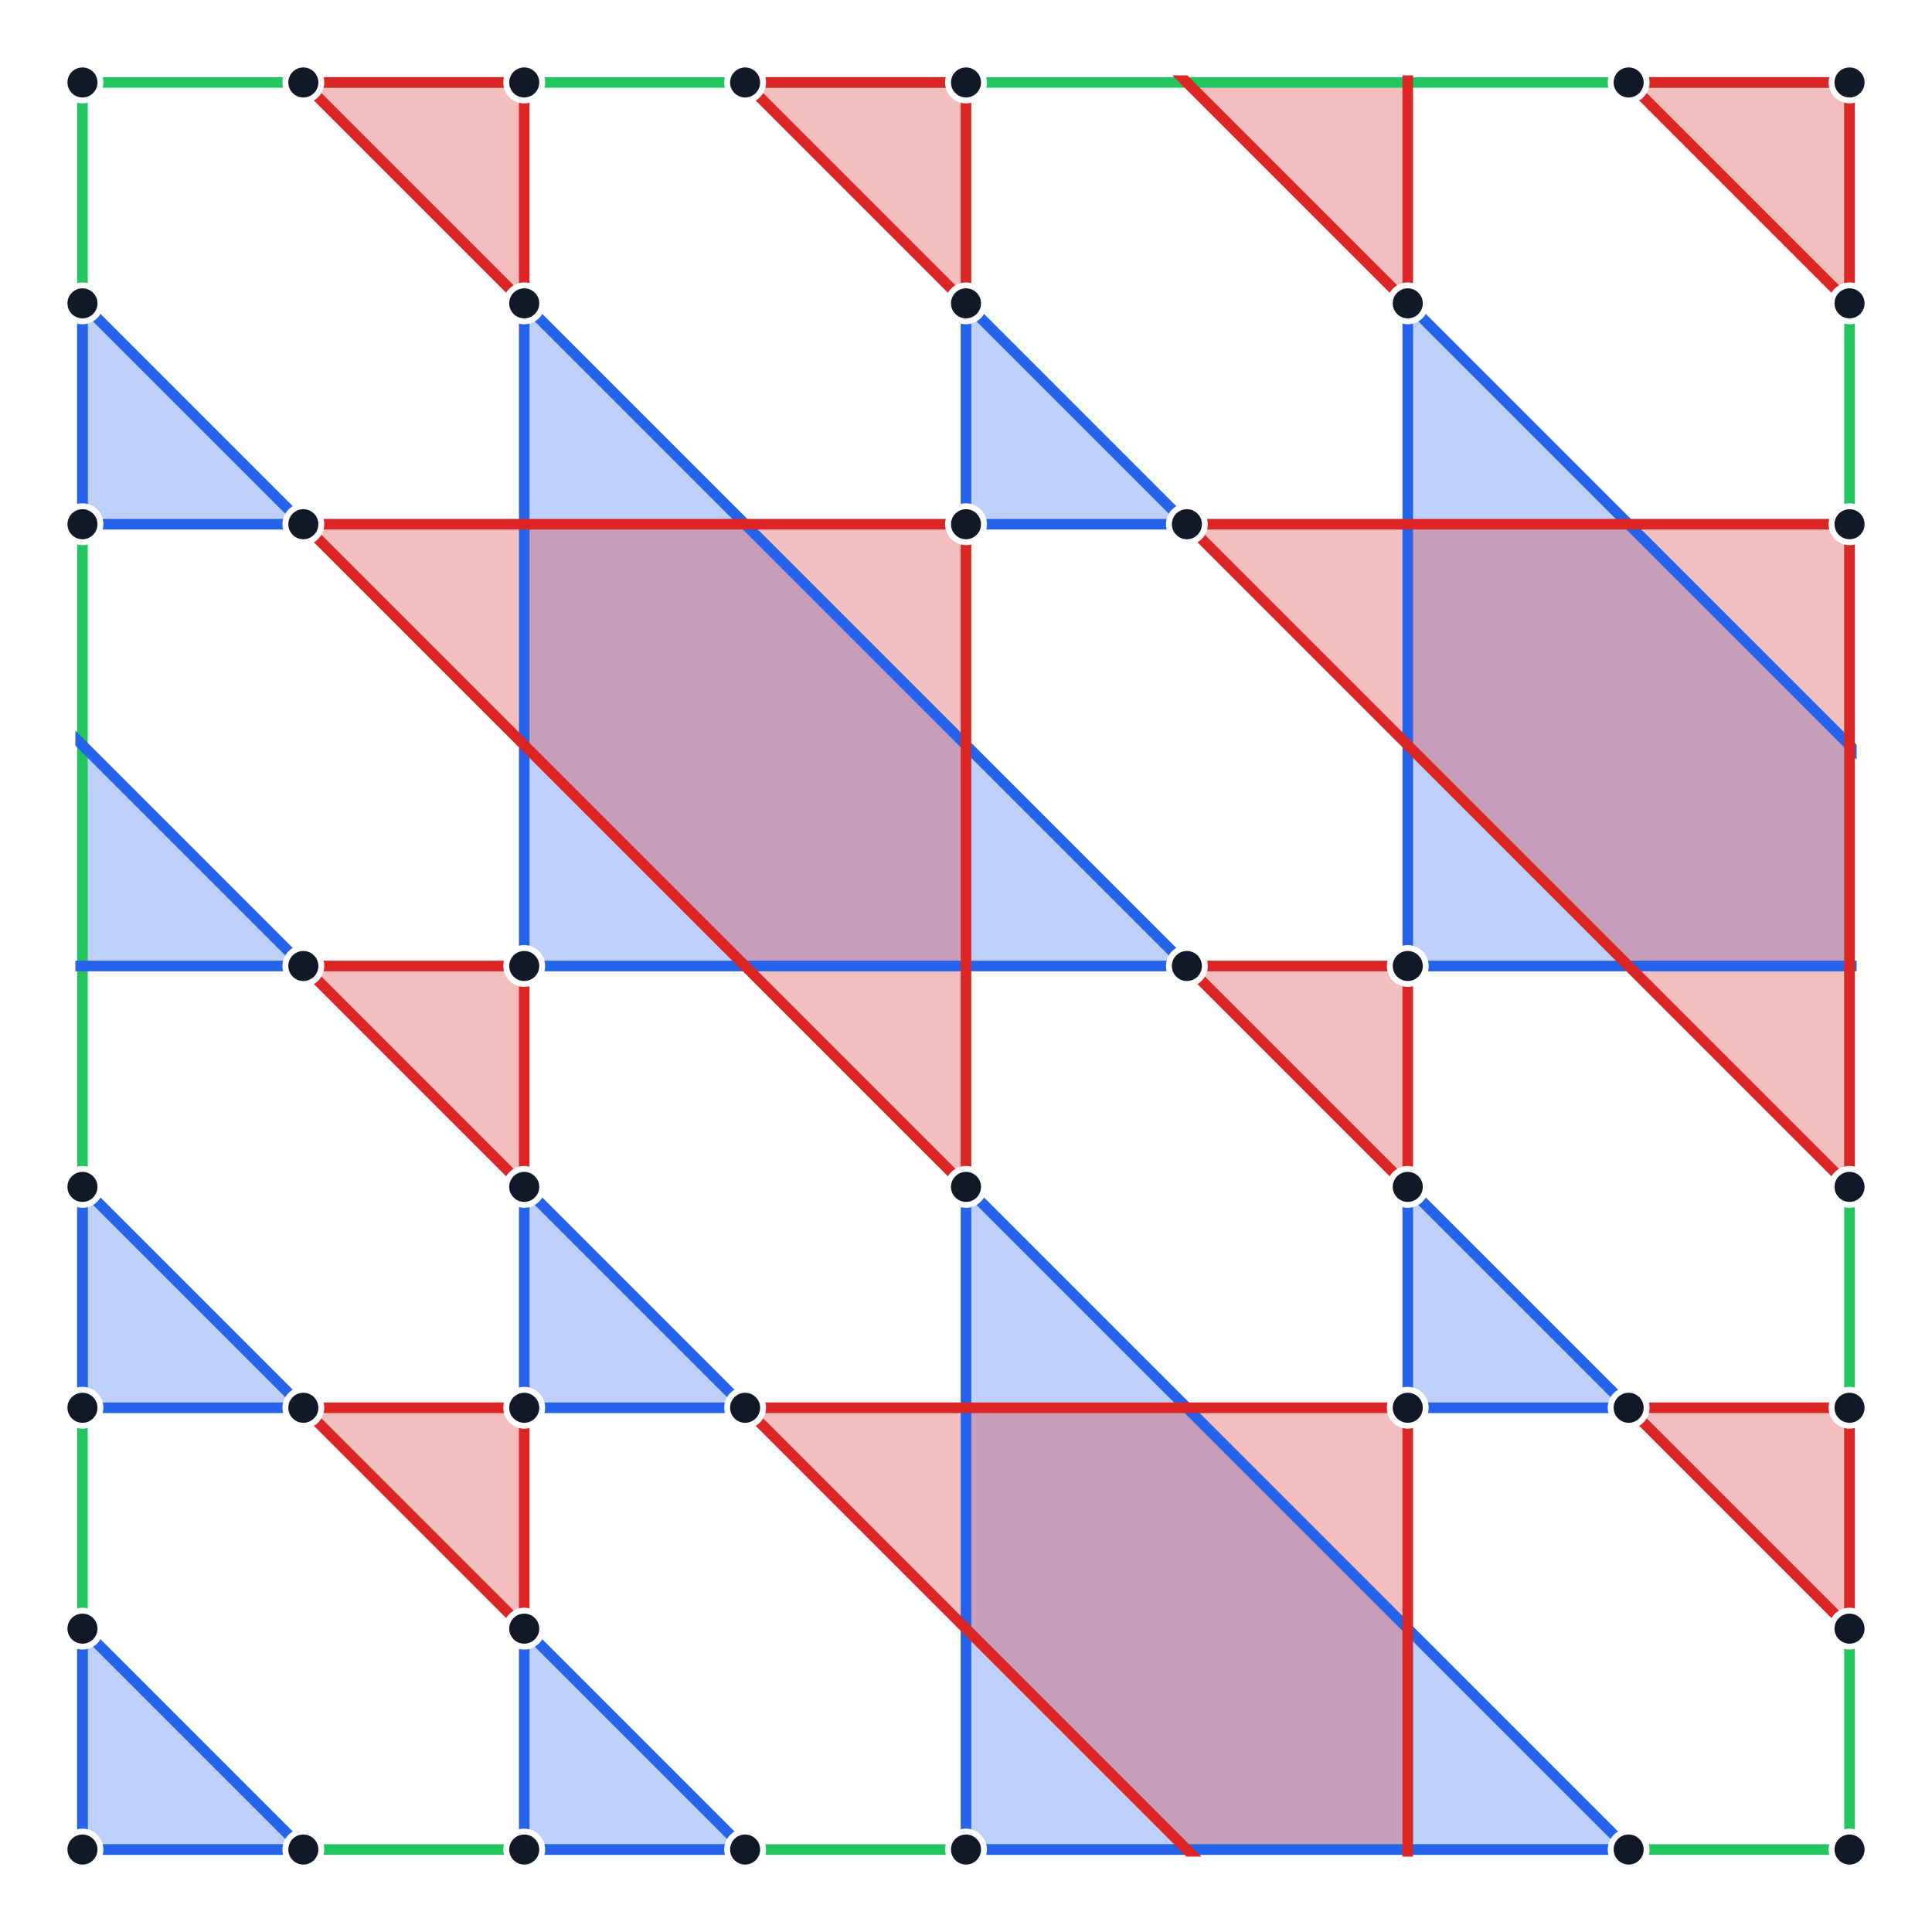
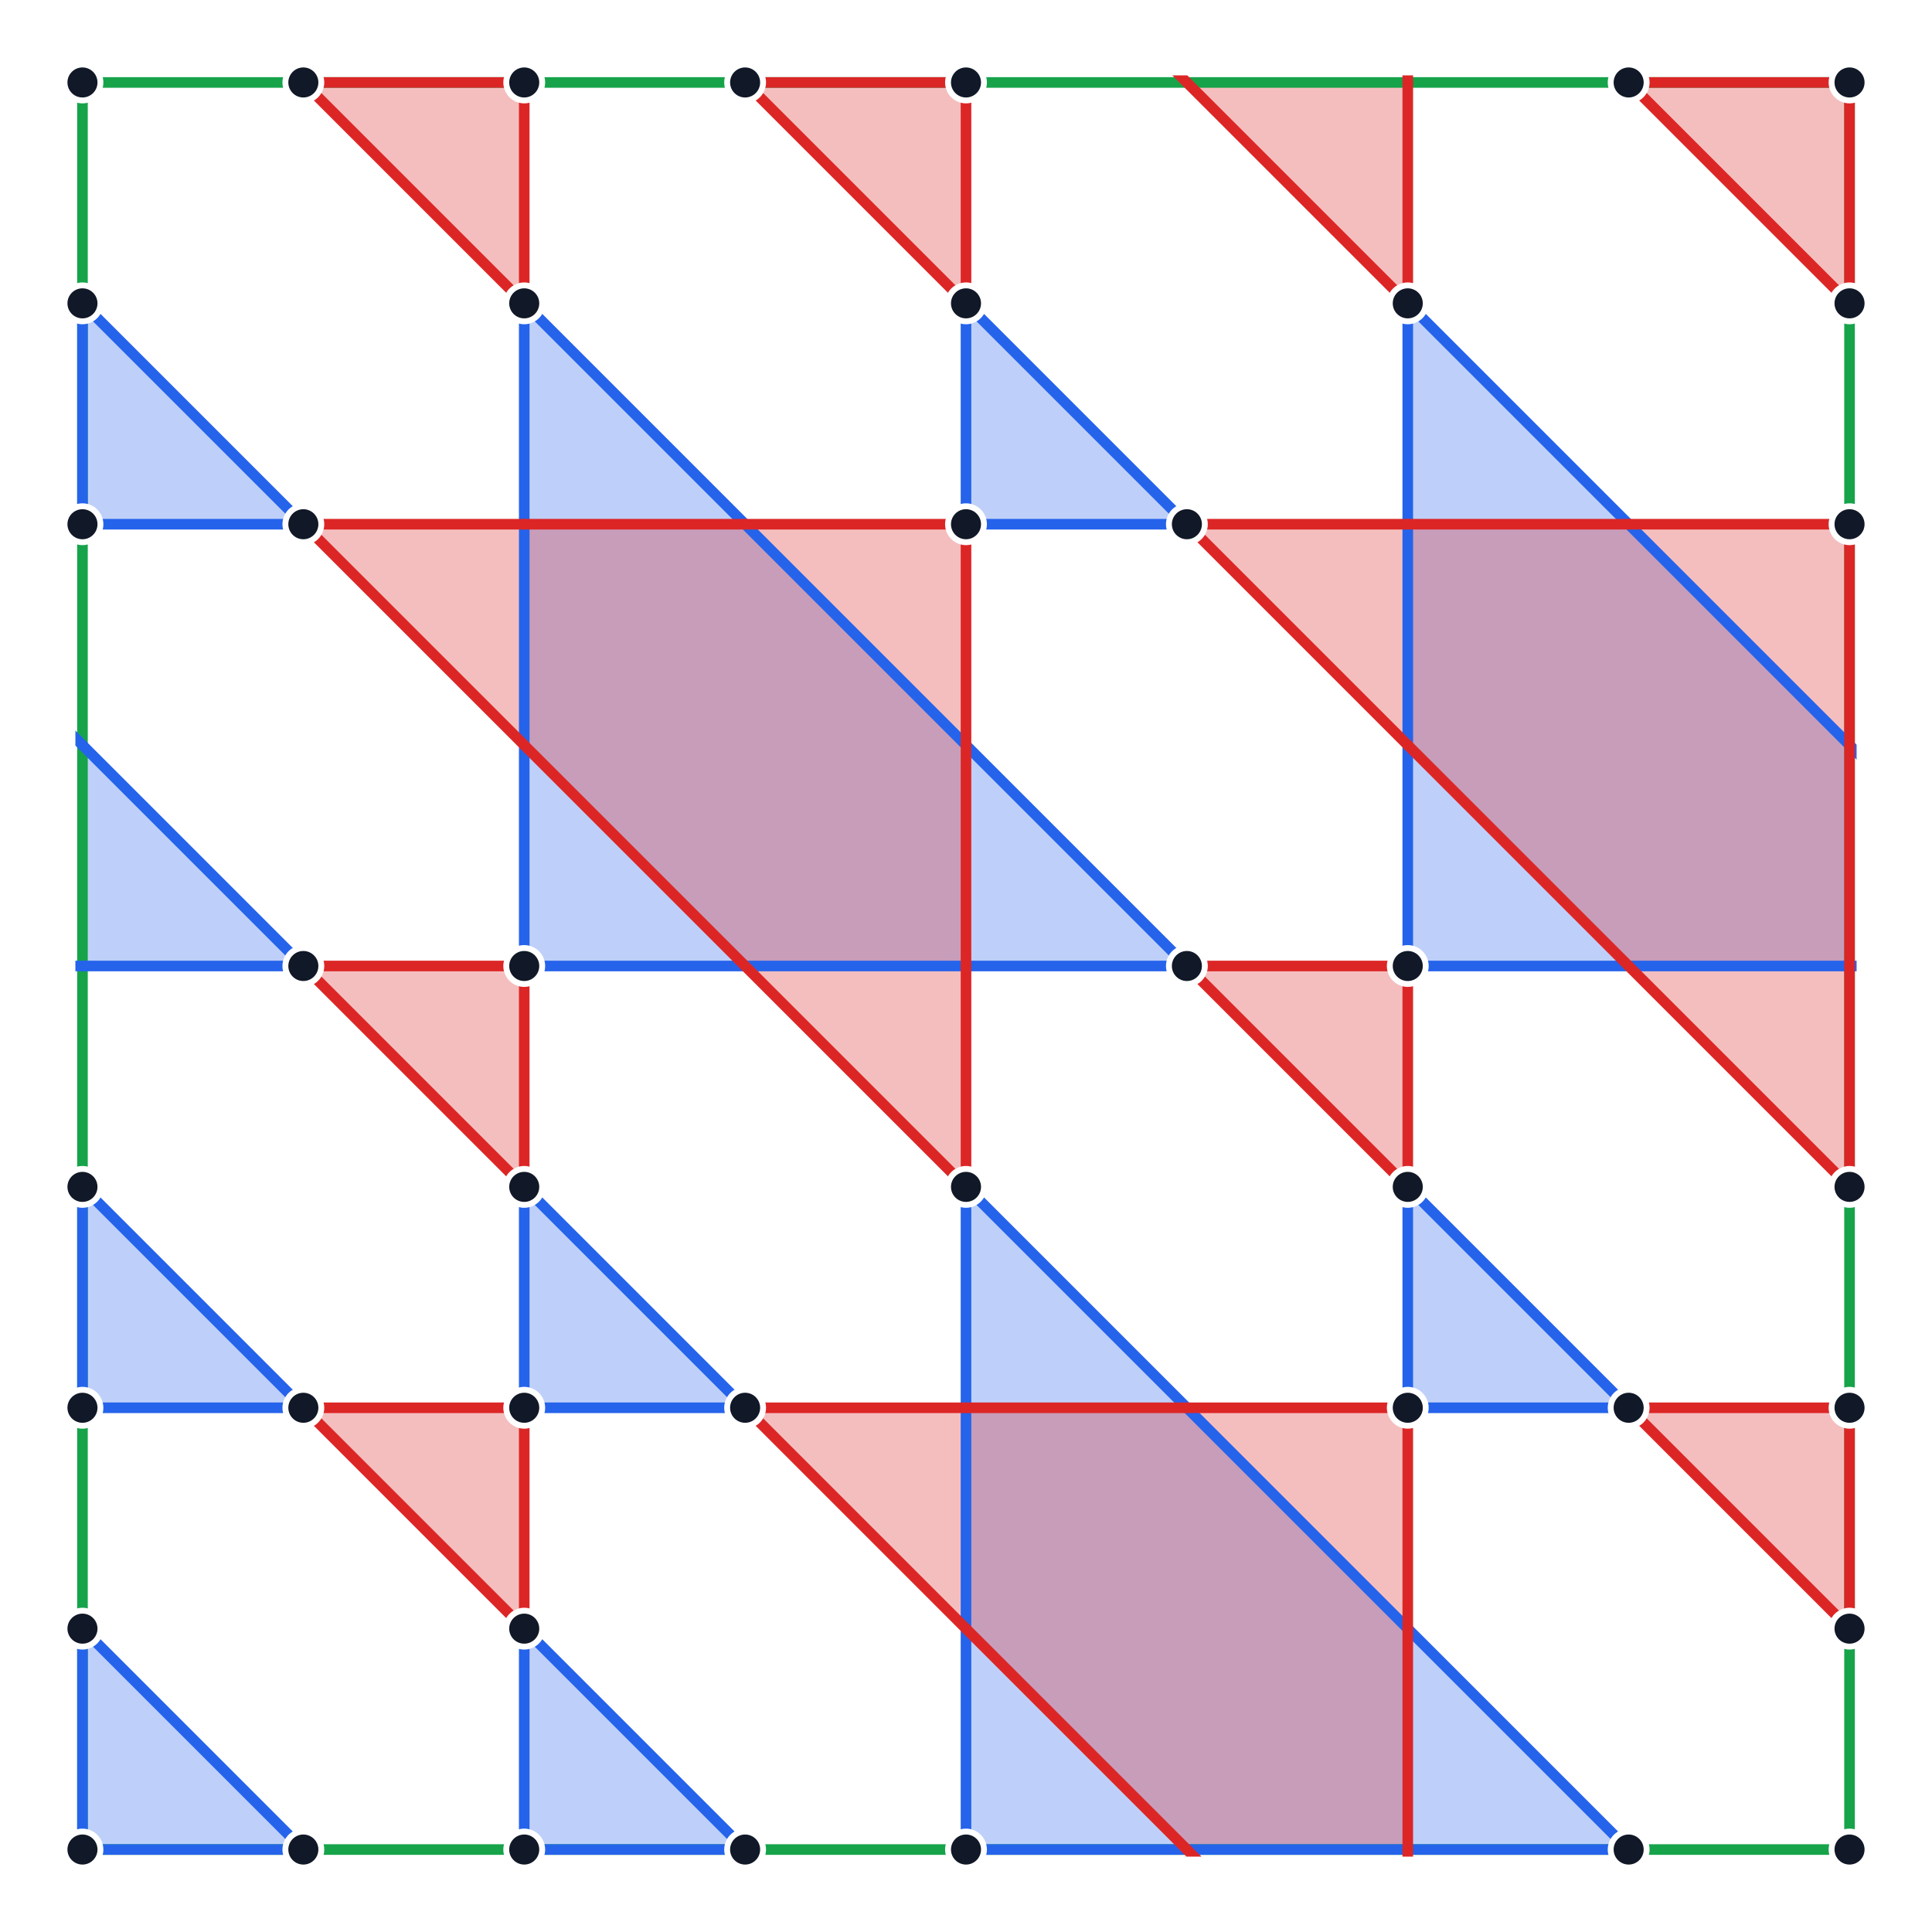
<svg xmlns="http://www.w3.org/2000/svg" width="1600" height="1600" viewBox="0 0 328.0 328.0" role="img" aria-label="D12, all-disk, symmetry orbit 16, 30 switches">
  <style>.o4-diagram-bg{fill:#ffffff;}</style>
  <defs>
    <clipPath id="o4-clip-d12">
      <rect x="14.0" y="14.0" width="300.0" height="300.0" />
    </clipPath>
    <clipPath id="o4-clip-d12-boundary">
      <rect x="12.8" y="12.8" width="302.4" height="302.4" />
    </clipPath>
  </defs>
  <rect class="o4-diagram-bg" x="0" y="0" width="328.0" height="328.0" />
  <g clip-path="url(#o4-clip-d12)">
    <polygon points="51.50,314.00 14.00,276.50 14.00,314.00" style="fill:#2563eb;fill-opacity:.30;stroke:none" />
    <polygon points="51.50,14.00 14.00,-23.50 14.00,14.00" style="fill:#2563eb;fill-opacity:.30;stroke:none" />
    <polygon points="351.50,314.00 314.00,276.50 314.00,314.00" style="fill:#2563eb;fill-opacity:.30;stroke:none" />
    <polygon points="351.50,14.00 314.00,-23.50 314.00,14.00" style="fill:#2563eb;fill-opacity:.30;stroke:none" />
    <polygon points="-23.50,314.00 14.00,351.50 14.00,314.00" style="fill:#dc2626;fill-opacity:.30;stroke:none" />
    <polygon points="-23.50,14.00 14.00,51.50 14.00,14.00" style="fill:#dc2626;fill-opacity:.30;stroke:none" />
    <polygon points="276.50,314.00 314.00,351.50 314.00,314.00" style="fill:#dc2626;fill-opacity:.30;stroke:none" />
    <polygon points="276.50,14.00 314.00,51.50 314.00,14.00" style="fill:#dc2626;fill-opacity:.30;stroke:none" />
    <polygon points="126.50,314.00 89.00,276.50 89.00,314.00" style="fill:#2563eb;fill-opacity:.30;stroke:none" />
    <polygon points="126.50,14.00 89.00,-23.50 89.00,14.00" style="fill:#2563eb;fill-opacity:.30;stroke:none" />
    <polygon points="51.50,314.00 89.00,351.50 89.00,314.00" style="fill:#dc2626;fill-opacity:.30;stroke:none" />
    <polygon points="51.50,14.00 89.00,51.50 89.00,14.00" style="fill:#dc2626;fill-opacity:.30;stroke:none" />
    <polygon points="201.50,314.00 239.00,314.00 276.50,314.00 239.00,276.50 201.50,239.00 164.00,201.50 164.00,239.00 164.00,276.50 164.00,314.00" style="fill:#2563eb;fill-opacity:.30;stroke:none" />
    <polygon points="201.50,14.00 239.00,14.00 276.50,14.00 239.00,-23.50 201.50,-61.00 164.00,-98.50 164.00,-61.00 164.00,-23.50 164.00,14.00" style="fill:#2563eb;fill-opacity:.30;stroke:none" />
    <polygon points="126.50,314.00 164.00,351.50 164.00,314.00" style="fill:#dc2626;fill-opacity:.30;stroke:none" />
    <polygon points="126.50,14.00 164.00,51.50 164.00,14.00" style="fill:#dc2626;fill-opacity:.30;stroke:none" />
    <polygon points="239.00,276.50 239.00,239.00 201.50,239.00 164.00,239.00 126.50,239.00 164.00,276.50 201.50,314.00 239.00,351.50 239.00,314.00" style="fill:#dc2626;fill-opacity:.30;stroke:none" />
    <polygon points="239.00,-23.50 239.00,-61.00 201.50,-61.00 164.00,-61.00 126.50,-61.00 164.00,-23.50 201.50,14.00 239.00,51.50 239.00,14.00" style="fill:#dc2626;fill-opacity:.30;stroke:none" />
    <polygon points="51.50,239.00 14.00,201.50 14.00,239.00" style="fill:#2563eb;fill-opacity:.30;stroke:none" />
    <polygon points="351.50,239.00 314.00,201.50 314.00,239.00" style="fill:#2563eb;fill-opacity:.30;stroke:none" />
    <polygon points="-23.50,239.00 14.00,276.50 14.00,239.00" style="fill:#dc2626;fill-opacity:.30;stroke:none" />
    <polygon points="276.50,239.00 314.00,276.50 314.00,239.00" style="fill:#dc2626;fill-opacity:.30;stroke:none" />
    <polygon points="126.50,239.00 89.00,201.50 89.00,239.00" style="fill:#2563eb;fill-opacity:.30;stroke:none" />
    <polygon points="51.50,239.00 89.00,276.50 89.00,239.00" style="fill:#dc2626;fill-opacity:.30;stroke:none" />
    <polygon points="276.50,239.00 239.00,201.50 239.00,239.00" style="fill:#2563eb;fill-opacity:.30;stroke:none" />
    <polygon points="51.50,164.00 14.00,126.50 -23.50,89.00 -61.00,51.50 -61.00,89.00 -61.00,126.50 -61.00,164.00 -23.50,164.00 14.00,164.00" style="fill:#2563eb;fill-opacity:.30;stroke:none" />
    <polygon points="351.50,164.00 314.00,126.50 276.50,89.00 239.00,51.50 239.00,89.00 239.00,126.50 239.00,164.00 276.50,164.00 314.00,164.00" style="fill:#2563eb;fill-opacity:.30;stroke:none" />
    <polygon points="14.00,126.50 14.00,89.00 -23.50,89.00 -61.00,89.00 -98.50,89.00 -61.00,126.50 -23.50,164.00 14.00,201.50 14.00,164.00" style="fill:#dc2626;fill-opacity:.30;stroke:none" />
    <polygon points="314.00,126.50 314.00,89.00 276.50,89.00 239.00,89.00 201.50,89.00 239.00,126.50 276.50,164.00 314.00,201.50 314.00,164.00" style="fill:#dc2626;fill-opacity:.30;stroke:none" />
    <polygon points="126.50,164.00 164.00,164.00 201.50,164.00 164.00,126.50 126.50,89.00 89.00,51.50 89.00,89.00 89.00,126.50 89.00,164.00" style="fill:#2563eb;fill-opacity:.30;stroke:none" />
    <polygon points="51.50,164.00 89.00,201.50 89.00,164.00" style="fill:#dc2626;fill-opacity:.30;stroke:none" />
    <polygon points="164.00,126.50 164.00,89.00 126.50,89.00 89.00,89.00 51.50,89.00 89.00,126.50 126.50,164.00 164.00,201.50 164.00,164.00" style="fill:#dc2626;fill-opacity:.30;stroke:none" />
    <polygon points="201.50,164.00 239.00,201.50 239.00,164.00" style="fill:#dc2626;fill-opacity:.30;stroke:none" />
    <polygon points="51.50,89.00 14.00,51.50 14.00,89.00" style="fill:#2563eb;fill-opacity:.30;stroke:none" />
    <polygon points="351.50,89.00 314.00,51.50 314.00,89.00" style="fill:#2563eb;fill-opacity:.30;stroke:none" />
    <polygon points="201.50,89.00 164.00,51.50 164.00,89.00" style="fill:#2563eb;fill-opacity:.30;stroke:none" />
  </g>
-   <rect x="14.0" y="14.0" width="300.0" height="300.0" style="fill:none;stroke:#22c55e;stroke-width:1.8" />
+   <rect x="14.0" y="14.0" width="300.0" height="300.0" style="fill:none;stroke:#16a34a;stroke-width:1.8" />
  <g clip-path="url(#o4-clip-d12-boundary)">
    <line x1="51.50" y1="314.00" x2="14.00" y2="276.50" style="stroke:#2563eb;stroke-width:1.8;stroke-linejoin:round;stroke-linecap:round" />
    <line x1="14.00" y1="276.50" x2="14.00" y2="314.00" style="stroke:#2563eb;stroke-width:1.8;stroke-linejoin:round;stroke-linecap:round" />
    <line x1="14.00" y1="314.00" x2="51.50" y2="314.00" style="stroke:#2563eb;stroke-width:1.8;stroke-linejoin:round;stroke-linecap:round" />
    <line x1="51.50" y1="14.00" x2="14.00" y2="-23.50" style="stroke:#2563eb;stroke-width:1.8;stroke-linejoin:round;stroke-linecap:round" />
    <line x1="351.50" y1="314.00" x2="314.00" y2="276.50" style="stroke:#2563eb;stroke-width:1.8;stroke-linejoin:round;stroke-linecap:round" />
    <line x1="351.50" y1="14.00" x2="314.00" y2="-23.50" style="stroke:#2563eb;stroke-width:1.8;stroke-linejoin:round;stroke-linecap:round" />
    <line x1="-23.50" y1="314.00" x2="14.00" y2="351.50" style="stroke:#dc2626;stroke-width:1.8;stroke-linejoin:round;stroke-linecap:round" />
    <line x1="-23.50" y1="14.00" x2="14.00" y2="51.50" style="stroke:#dc2626;stroke-width:1.8;stroke-linejoin:round;stroke-linecap:round" />
    <line x1="276.50" y1="314.00" x2="314.00" y2="351.50" style="stroke:#dc2626;stroke-width:1.8;stroke-linejoin:round;stroke-linecap:round" />
    <line x1="276.50" y1="14.00" x2="314.00" y2="51.50" style="stroke:#dc2626;stroke-width:1.8;stroke-linejoin:round;stroke-linecap:round" />
    <line x1="314.00" y1="51.50" x2="314.00" y2="14.00" style="stroke:#dc2626;stroke-width:1.8;stroke-linejoin:round;stroke-linecap:round" />
    <line x1="314.00" y1="14.00" x2="276.50" y2="14.00" style="stroke:#dc2626;stroke-width:1.8;stroke-linejoin:round;stroke-linecap:round" />
    <line x1="126.50" y1="314.00" x2="89.00" y2="276.50" style="stroke:#2563eb;stroke-width:1.8;stroke-linejoin:round;stroke-linecap:round" />
    <line x1="89.00" y1="276.50" x2="89.00" y2="314.00" style="stroke:#2563eb;stroke-width:1.8;stroke-linejoin:round;stroke-linecap:round" />
    <line x1="89.00" y1="314.00" x2="126.50" y2="314.00" style="stroke:#2563eb;stroke-width:1.8;stroke-linejoin:round;stroke-linecap:round" />
    <line x1="126.50" y1="14.00" x2="89.00" y2="-23.50" style="stroke:#2563eb;stroke-width:1.8;stroke-linejoin:round;stroke-linecap:round" />
    <line x1="89.00" y1="-23.50" x2="89.00" y2="14.00" style="stroke:#2563eb;stroke-width:1.8;stroke-linejoin:round;stroke-linecap:round" />
    <line x1="51.50" y1="314.00" x2="89.00" y2="351.50" style="stroke:#dc2626;stroke-width:1.8;stroke-linejoin:round;stroke-linecap:round" />
    <line x1="89.00" y1="351.50" x2="89.00" y2="314.00" style="stroke:#dc2626;stroke-width:1.8;stroke-linejoin:round;stroke-linecap:round" />
    <line x1="51.50" y1="14.00" x2="89.00" y2="51.50" style="stroke:#dc2626;stroke-width:1.8;stroke-linejoin:round;stroke-linecap:round" />
    <line x1="89.00" y1="51.50" x2="89.00" y2="14.00" style="stroke:#dc2626;stroke-width:1.8;stroke-linejoin:round;stroke-linecap:round" />
    <line x1="89.00" y1="14.00" x2="51.50" y2="14.00" style="stroke:#dc2626;stroke-width:1.8;stroke-linejoin:round;stroke-linecap:round" />
    <line x1="201.50" y1="314.00" x2="239.00" y2="314.00" style="stroke:#2563eb;stroke-width:1.8;stroke-linejoin:round;stroke-linecap:round" />
    <line x1="239.00" y1="314.00" x2="276.50" y2="314.00" style="stroke:#2563eb;stroke-width:1.8;stroke-linejoin:round;stroke-linecap:round" />
    <line x1="276.50" y1="314.00" x2="239.00" y2="276.50" style="stroke:#2563eb;stroke-width:1.8;stroke-linejoin:round;stroke-linecap:round" />
    <line x1="239.00" y1="276.50" x2="201.50" y2="239.00" style="stroke:#2563eb;stroke-width:1.8;stroke-linejoin:round;stroke-linecap:round" />
    <line x1="201.50" y1="239.00" x2="164.00" y2="201.50" style="stroke:#2563eb;stroke-width:1.8;stroke-linejoin:round;stroke-linecap:round" />
    <line x1="164.00" y1="201.50" x2="164.00" y2="239.00" style="stroke:#2563eb;stroke-width:1.8;stroke-linejoin:round;stroke-linecap:round" />
    <line x1="164.00" y1="239.00" x2="164.00" y2="276.50" style="stroke:#2563eb;stroke-width:1.8;stroke-linejoin:round;stroke-linecap:round" />
    <line x1="164.00" y1="276.50" x2="164.00" y2="314.00" style="stroke:#2563eb;stroke-width:1.8;stroke-linejoin:round;stroke-linecap:round" />
    <line x1="164.00" y1="314.00" x2="201.50" y2="314.00" style="stroke:#2563eb;stroke-width:1.8;stroke-linejoin:round;stroke-linecap:round" />
    <line x1="276.50" y1="14.00" x2="239.00" y2="-23.50" style="stroke:#2563eb;stroke-width:1.8;stroke-linejoin:round;stroke-linecap:round" />
    <line x1="164.00" y1="-23.50" x2="164.00" y2="14.00" style="stroke:#2563eb;stroke-width:1.8;stroke-linejoin:round;stroke-linecap:round" />
    <line x1="126.50" y1="314.00" x2="164.00" y2="351.50" style="stroke:#dc2626;stroke-width:1.8;stroke-linejoin:round;stroke-linecap:round" />
    <line x1="164.00" y1="351.50" x2="164.00" y2="314.00" style="stroke:#dc2626;stroke-width:1.8;stroke-linejoin:round;stroke-linecap:round" />
    <line x1="126.50" y1="14.00" x2="164.00" y2="51.50" style="stroke:#dc2626;stroke-width:1.8;stroke-linejoin:round;stroke-linecap:round" />
    <line x1="164.00" y1="51.50" x2="164.00" y2="14.00" style="stroke:#dc2626;stroke-width:1.8;stroke-linejoin:round;stroke-linecap:round" />
    <line x1="164.00" y1="14.00" x2="126.50" y2="14.00" style="stroke:#dc2626;stroke-width:1.8;stroke-linejoin:round;stroke-linecap:round" />
    <line x1="239.00" y1="276.50" x2="239.00" y2="239.00" style="stroke:#dc2626;stroke-width:1.8;stroke-linejoin:round;stroke-linecap:round" />
    <line x1="239.00" y1="239.00" x2="201.50" y2="239.00" style="stroke:#dc2626;stroke-width:1.8;stroke-linejoin:round;stroke-linecap:round" />
    <line x1="201.50" y1="239.00" x2="164.00" y2="239.00" style="stroke:#dc2626;stroke-width:1.8;stroke-linejoin:round;stroke-linecap:round" />
    <line x1="164.00" y1="239.00" x2="126.50" y2="239.00" style="stroke:#dc2626;stroke-width:1.8;stroke-linejoin:round;stroke-linecap:round" />
    <line x1="126.50" y1="239.00" x2="164.00" y2="276.50" style="stroke:#dc2626;stroke-width:1.8;stroke-linejoin:round;stroke-linecap:round" />
    <line x1="164.00" y1="276.50" x2="201.50" y2="314.00" style="stroke:#dc2626;stroke-width:1.8;stroke-linejoin:round;stroke-linecap:round" />
    <line x1="201.50" y1="314.00" x2="239.00" y2="351.50" style="stroke:#dc2626;stroke-width:1.8;stroke-linejoin:round;stroke-linecap:round" />
    <line x1="239.00" y1="351.50" x2="239.00" y2="314.00" style="stroke:#dc2626;stroke-width:1.8;stroke-linejoin:round;stroke-linecap:round" />
    <line x1="239.00" y1="314.00" x2="239.00" y2="276.50" style="stroke:#dc2626;stroke-width:1.8;stroke-linejoin:round;stroke-linecap:round" />
    <line x1="164.00" y1="-23.50" x2="201.50" y2="14.00" style="stroke:#dc2626;stroke-width:1.8;stroke-linejoin:round;stroke-linecap:round" />
    <line x1="201.50" y1="14.00" x2="239.00" y2="51.50" style="stroke:#dc2626;stroke-width:1.8;stroke-linejoin:round;stroke-linecap:round" />
    <line x1="239.00" y1="51.50" x2="239.00" y2="14.00" style="stroke:#dc2626;stroke-width:1.8;stroke-linejoin:round;stroke-linecap:round" />
    <line x1="239.00" y1="14.00" x2="239.00" y2="-23.50" style="stroke:#dc2626;stroke-width:1.8;stroke-linejoin:round;stroke-linecap:round" />
    <line x1="51.50" y1="239.00" x2="14.00" y2="201.50" style="stroke:#2563eb;stroke-width:1.8;stroke-linejoin:round;stroke-linecap:round" />
    <line x1="14.00" y1="201.50" x2="14.00" y2="239.00" style="stroke:#2563eb;stroke-width:1.8;stroke-linejoin:round;stroke-linecap:round" />
    <line x1="14.00" y1="239.00" x2="51.50" y2="239.00" style="stroke:#2563eb;stroke-width:1.8;stroke-linejoin:round;stroke-linecap:round" />
    <line x1="351.50" y1="239.00" x2="314.00" y2="201.50" style="stroke:#2563eb;stroke-width:1.8;stroke-linejoin:round;stroke-linecap:round" />
    <line x1="314.00" y1="239.00" x2="351.50" y2="239.00" style="stroke:#2563eb;stroke-width:1.8;stroke-linejoin:round;stroke-linecap:round" />
    <line x1="-23.50" y1="239.00" x2="14.00" y2="276.50" style="stroke:#dc2626;stroke-width:1.8;stroke-linejoin:round;stroke-linecap:round" />
    <line x1="14.00" y1="239.00" x2="-23.50" y2="239.00" style="stroke:#dc2626;stroke-width:1.8;stroke-linejoin:round;stroke-linecap:round" />
    <line x1="276.50" y1="239.00" x2="314.00" y2="276.50" style="stroke:#dc2626;stroke-width:1.8;stroke-linejoin:round;stroke-linecap:round" />
    <line x1="314.00" y1="276.50" x2="314.00" y2="239.00" style="stroke:#dc2626;stroke-width:1.8;stroke-linejoin:round;stroke-linecap:round" />
    <line x1="314.00" y1="239.00" x2="276.50" y2="239.00" style="stroke:#dc2626;stroke-width:1.8;stroke-linejoin:round;stroke-linecap:round" />
    <line x1="126.50" y1="239.00" x2="89.00" y2="201.50" style="stroke:#2563eb;stroke-width:1.8;stroke-linejoin:round;stroke-linecap:round" />
    <line x1="89.00" y1="201.50" x2="89.00" y2="239.00" style="stroke:#2563eb;stroke-width:1.8;stroke-linejoin:round;stroke-linecap:round" />
    <line x1="89.00" y1="239.00" x2="126.50" y2="239.00" style="stroke:#2563eb;stroke-width:1.8;stroke-linejoin:round;stroke-linecap:round" />
    <line x1="51.50" y1="239.00" x2="89.00" y2="276.50" style="stroke:#dc2626;stroke-width:1.8;stroke-linejoin:round;stroke-linecap:round" />
    <line x1="89.00" y1="276.50" x2="89.00" y2="239.00" style="stroke:#dc2626;stroke-width:1.8;stroke-linejoin:round;stroke-linecap:round" />
    <line x1="89.00" y1="239.00" x2="51.50" y2="239.00" style="stroke:#dc2626;stroke-width:1.8;stroke-linejoin:round;stroke-linecap:round" />
    <line x1="276.50" y1="239.00" x2="239.00" y2="201.50" style="stroke:#2563eb;stroke-width:1.8;stroke-linejoin:round;stroke-linecap:round" />
    <line x1="239.00" y1="201.50" x2="239.00" y2="239.00" style="stroke:#2563eb;stroke-width:1.8;stroke-linejoin:round;stroke-linecap:round" />
    <line x1="239.00" y1="239.00" x2="276.50" y2="239.00" style="stroke:#2563eb;stroke-width:1.8;stroke-linejoin:round;stroke-linecap:round" />
    <line x1="51.50" y1="164.00" x2="14.00" y2="126.50" style="stroke:#2563eb;stroke-width:1.8;stroke-linejoin:round;stroke-linecap:round" />
    <line x1="14.00" y1="126.50" x2="-23.50" y2="89.00" style="stroke:#2563eb;stroke-width:1.8;stroke-linejoin:round;stroke-linecap:round" />
    <line x1="-23.50" y1="164.00" x2="14.00" y2="164.00" style="stroke:#2563eb;stroke-width:1.8;stroke-linejoin:round;stroke-linecap:round" />
    <line x1="14.00" y1="164.00" x2="51.50" y2="164.00" style="stroke:#2563eb;stroke-width:1.8;stroke-linejoin:round;stroke-linecap:round" />
    <line x1="351.50" y1="164.00" x2="314.00" y2="126.50" style="stroke:#2563eb;stroke-width:1.8;stroke-linejoin:round;stroke-linecap:round" />
    <line x1="314.00" y1="126.50" x2="276.50" y2="89.00" style="stroke:#2563eb;stroke-width:1.8;stroke-linejoin:round;stroke-linecap:round" />
    <line x1="276.50" y1="89.00" x2="239.00" y2="51.50" style="stroke:#2563eb;stroke-width:1.8;stroke-linejoin:round;stroke-linecap:round" />
    <line x1="239.00" y1="51.50" x2="239.00" y2="89.00" style="stroke:#2563eb;stroke-width:1.8;stroke-linejoin:round;stroke-linecap:round" />
    <line x1="239.00" y1="89.00" x2="239.00" y2="126.50" style="stroke:#2563eb;stroke-width:1.8;stroke-linejoin:round;stroke-linecap:round" />
    <line x1="239.00" y1="126.50" x2="239.00" y2="164.00" style="stroke:#2563eb;stroke-width:1.8;stroke-linejoin:round;stroke-linecap:round" />
    <line x1="239.00" y1="164.00" x2="276.50" y2="164.00" style="stroke:#2563eb;stroke-width:1.8;stroke-linejoin:round;stroke-linecap:round" />
    <line x1="276.50" y1="164.00" x2="314.00" y2="164.00" style="stroke:#2563eb;stroke-width:1.8;stroke-linejoin:round;stroke-linecap:round" />
    <line x1="314.00" y1="164.00" x2="351.50" y2="164.00" style="stroke:#2563eb;stroke-width:1.8;stroke-linejoin:round;stroke-linecap:round" />
    <line x1="14.00" y1="89.00" x2="-23.50" y2="89.00" style="stroke:#dc2626;stroke-width:1.8;stroke-linejoin:round;stroke-linecap:round" />
    <line x1="-23.50" y1="164.00" x2="14.00" y2="201.50" style="stroke:#dc2626;stroke-width:1.8;stroke-linejoin:round;stroke-linecap:round" />
    <line x1="314.00" y1="126.50" x2="314.00" y2="89.00" style="stroke:#dc2626;stroke-width:1.8;stroke-linejoin:round;stroke-linecap:round" />
    <line x1="314.00" y1="89.00" x2="276.50" y2="89.00" style="stroke:#dc2626;stroke-width:1.8;stroke-linejoin:round;stroke-linecap:round" />
    <line x1="276.50" y1="89.00" x2="239.00" y2="89.00" style="stroke:#dc2626;stroke-width:1.8;stroke-linejoin:round;stroke-linecap:round" />
    <line x1="239.00" y1="89.00" x2="201.50" y2="89.00" style="stroke:#dc2626;stroke-width:1.8;stroke-linejoin:round;stroke-linecap:round" />
    <line x1="201.50" y1="89.00" x2="239.00" y2="126.50" style="stroke:#dc2626;stroke-width:1.8;stroke-linejoin:round;stroke-linecap:round" />
    <line x1="239.00" y1="126.50" x2="276.50" y2="164.00" style="stroke:#dc2626;stroke-width:1.8;stroke-linejoin:round;stroke-linecap:round" />
    <line x1="276.50" y1="164.00" x2="314.00" y2="201.50" style="stroke:#dc2626;stroke-width:1.8;stroke-linejoin:round;stroke-linecap:round" />
    <line x1="314.00" y1="201.50" x2="314.00" y2="164.00" style="stroke:#dc2626;stroke-width:1.8;stroke-linejoin:round;stroke-linecap:round" />
    <line x1="314.00" y1="164.00" x2="314.00" y2="126.50" style="stroke:#dc2626;stroke-width:1.8;stroke-linejoin:round;stroke-linecap:round" />
    <line x1="126.50" y1="164.00" x2="164.00" y2="164.00" style="stroke:#2563eb;stroke-width:1.8;stroke-linejoin:round;stroke-linecap:round" />
    <line x1="164.00" y1="164.00" x2="201.50" y2="164.00" style="stroke:#2563eb;stroke-width:1.8;stroke-linejoin:round;stroke-linecap:round" />
    <line x1="201.50" y1="164.00" x2="164.00" y2="126.50" style="stroke:#2563eb;stroke-width:1.8;stroke-linejoin:round;stroke-linecap:round" />
    <line x1="164.00" y1="126.50" x2="126.50" y2="89.00" style="stroke:#2563eb;stroke-width:1.8;stroke-linejoin:round;stroke-linecap:round" />
    <line x1="126.50" y1="89.00" x2="89.00" y2="51.50" style="stroke:#2563eb;stroke-width:1.8;stroke-linejoin:round;stroke-linecap:round" />
    <line x1="89.00" y1="51.50" x2="89.00" y2="89.00" style="stroke:#2563eb;stroke-width:1.8;stroke-linejoin:round;stroke-linecap:round" />
    <line x1="89.00" y1="89.00" x2="89.00" y2="126.50" style="stroke:#2563eb;stroke-width:1.8;stroke-linejoin:round;stroke-linecap:round" />
    <line x1="89.00" y1="126.50" x2="89.00" y2="164.00" style="stroke:#2563eb;stroke-width:1.8;stroke-linejoin:round;stroke-linecap:round" />
    <line x1="89.00" y1="164.00" x2="126.50" y2="164.00" style="stroke:#2563eb;stroke-width:1.8;stroke-linejoin:round;stroke-linecap:round" />
    <line x1="51.50" y1="164.00" x2="89.00" y2="201.50" style="stroke:#dc2626;stroke-width:1.8;stroke-linejoin:round;stroke-linecap:round" />
    <line x1="89.00" y1="201.50" x2="89.00" y2="164.00" style="stroke:#dc2626;stroke-width:1.8;stroke-linejoin:round;stroke-linecap:round" />
    <line x1="89.00" y1="164.00" x2="51.50" y2="164.00" style="stroke:#dc2626;stroke-width:1.8;stroke-linejoin:round;stroke-linecap:round" />
    <line x1="164.00" y1="126.50" x2="164.00" y2="89.00" style="stroke:#dc2626;stroke-width:1.8;stroke-linejoin:round;stroke-linecap:round" />
    <line x1="164.00" y1="89.00" x2="126.50" y2="89.00" style="stroke:#dc2626;stroke-width:1.8;stroke-linejoin:round;stroke-linecap:round" />
    <line x1="126.50" y1="89.00" x2="89.00" y2="89.00" style="stroke:#dc2626;stroke-width:1.8;stroke-linejoin:round;stroke-linecap:round" />
    <line x1="89.00" y1="89.00" x2="51.50" y2="89.00" style="stroke:#dc2626;stroke-width:1.8;stroke-linejoin:round;stroke-linecap:round" />
    <line x1="51.50" y1="89.00" x2="89.00" y2="126.50" style="stroke:#dc2626;stroke-width:1.8;stroke-linejoin:round;stroke-linecap:round" />
    <line x1="89.00" y1="126.50" x2="126.50" y2="164.00" style="stroke:#dc2626;stroke-width:1.8;stroke-linejoin:round;stroke-linecap:round" />
    <line x1="126.50" y1="164.00" x2="164.00" y2="201.50" style="stroke:#dc2626;stroke-width:1.8;stroke-linejoin:round;stroke-linecap:round" />
    <line x1="164.00" y1="201.50" x2="164.00" y2="164.00" style="stroke:#dc2626;stroke-width:1.8;stroke-linejoin:round;stroke-linecap:round" />
    <line x1="164.00" y1="164.00" x2="164.00" y2="126.50" style="stroke:#dc2626;stroke-width:1.8;stroke-linejoin:round;stroke-linecap:round" />
    <line x1="201.50" y1="164.00" x2="239.00" y2="201.50" style="stroke:#dc2626;stroke-width:1.8;stroke-linejoin:round;stroke-linecap:round" />
    <line x1="239.00" y1="201.50" x2="239.00" y2="164.00" style="stroke:#dc2626;stroke-width:1.8;stroke-linejoin:round;stroke-linecap:round" />
    <line x1="239.00" y1="164.00" x2="201.50" y2="164.00" style="stroke:#dc2626;stroke-width:1.8;stroke-linejoin:round;stroke-linecap:round" />
    <line x1="51.50" y1="89.00" x2="14.00" y2="51.50" style="stroke:#2563eb;stroke-width:1.8;stroke-linejoin:round;stroke-linecap:round" />
    <line x1="14.00" y1="51.50" x2="14.00" y2="89.00" style="stroke:#2563eb;stroke-width:1.8;stroke-linejoin:round;stroke-linecap:round" />
    <line x1="14.00" y1="89.00" x2="51.50" y2="89.00" style="stroke:#2563eb;stroke-width:1.8;stroke-linejoin:round;stroke-linecap:round" />
    <line x1="351.50" y1="89.00" x2="314.00" y2="51.50" style="stroke:#2563eb;stroke-width:1.8;stroke-linejoin:round;stroke-linecap:round" />
    <line x1="314.00" y1="89.00" x2="351.50" y2="89.00" style="stroke:#2563eb;stroke-width:1.8;stroke-linejoin:round;stroke-linecap:round" />
    <line x1="201.50" y1="89.00" x2="164.00" y2="51.50" style="stroke:#2563eb;stroke-width:1.8;stroke-linejoin:round;stroke-linecap:round" />
    <line x1="164.00" y1="51.50" x2="164.00" y2="89.00" style="stroke:#2563eb;stroke-width:1.8;stroke-linejoin:round;stroke-linecap:round" />
    <line x1="164.00" y1="89.00" x2="201.50" y2="89.00" style="stroke:#2563eb;stroke-width:1.8;stroke-linejoin:round;stroke-linecap:round" />
  </g>
  <circle cx="14.00" cy="314.00" r="3.05" style="fill:#111827;stroke:#ffffff;stroke-width:1.0" />
  <circle cx="14.00" cy="14.00" r="3.05" style="fill:#111827;stroke:#ffffff;stroke-width:1.0" />
  <circle cx="314.00" cy="314.00" r="3.05" style="fill:#111827;stroke:#ffffff;stroke-width:1.0" />
  <circle cx="314.00" cy="14.00" r="3.05" style="fill:#111827;stroke:#ffffff;stroke-width:1.0" />
  <circle cx="89.00" cy="314.00" r="3.05" style="fill:#111827;stroke:#ffffff;stroke-width:1.0" />
  <circle cx="89.00" cy="14.00" r="3.05" style="fill:#111827;stroke:#ffffff;stroke-width:1.0" />
  <circle cx="164.00" cy="314.00" r="3.05" style="fill:#111827;stroke:#ffffff;stroke-width:1.0" />
  <circle cx="164.00" cy="14.00" r="3.05" style="fill:#111827;stroke:#ffffff;stroke-width:1.0" />
  <circle cx="14.00" cy="239.00" r="3.05" style="fill:#111827;stroke:#ffffff;stroke-width:1.0" />
  <circle cx="314.00" cy="239.00" r="3.05" style="fill:#111827;stroke:#ffffff;stroke-width:1.0" />
  <circle cx="89.00" cy="239.00" r="3.05" style="fill:#111827;stroke:#ffffff;stroke-width:1.0" />
  <circle cx="239.00" cy="239.00" r="3.05" style="fill:#111827;stroke:#ffffff;stroke-width:1.0" />
  <circle cx="89.00" cy="164.00" r="3.05" style="fill:#111827;stroke:#ffffff;stroke-width:1.0" />
  <circle cx="239.00" cy="164.00" r="3.05" style="fill:#111827;stroke:#ffffff;stroke-width:1.0" />
  <circle cx="14.00" cy="89.00" r="3.05" style="fill:#111827;stroke:#ffffff;stroke-width:1.0" />
  <circle cx="314.00" cy="89.00" r="3.05" style="fill:#111827;stroke:#ffffff;stroke-width:1.0" />
  <circle cx="164.00" cy="89.00" r="3.05" style="fill:#111827;stroke:#ffffff;stroke-width:1.0" />
  <circle cx="51.50" cy="314.00" r="3.05" style="fill:#111827;stroke:#ffffff;stroke-width:1.0" />
  <circle cx="51.50" cy="14.00" r="3.05" style="fill:#111827;stroke:#ffffff;stroke-width:1.0" />
  <circle cx="126.50" cy="314.00" r="3.05" style="fill:#111827;stroke:#ffffff;stroke-width:1.0" />
  <circle cx="126.50" cy="14.00" r="3.05" style="fill:#111827;stroke:#ffffff;stroke-width:1.0" />
  <circle cx="276.50" cy="314.00" r="3.05" style="fill:#111827;stroke:#ffffff;stroke-width:1.0" />
  <circle cx="276.50" cy="14.00" r="3.05" style="fill:#111827;stroke:#ffffff;stroke-width:1.0" />
  <circle cx="276.50" cy="239.00" r="3.05" style="fill:#111827;stroke:#ffffff;stroke-width:1.0" />
  <circle cx="51.50" cy="239.00" r="3.05" style="fill:#111827;stroke:#ffffff;stroke-width:1.0" />
  <circle cx="126.50" cy="239.00" r="3.05" style="fill:#111827;stroke:#ffffff;stroke-width:1.0" />
  <circle cx="201.50" cy="164.00" r="3.05" style="fill:#111827;stroke:#ffffff;stroke-width:1.0" />
  <circle cx="51.50" cy="164.00" r="3.05" style="fill:#111827;stroke:#ffffff;stroke-width:1.0" />
  <circle cx="201.50" cy="89.00" r="3.05" style="fill:#111827;stroke:#ffffff;stroke-width:1.0" />
  <circle cx="51.50" cy="89.00" r="3.05" style="fill:#111827;stroke:#ffffff;stroke-width:1.0" />
  <circle cx="14.00" cy="276.50" r="3.05" style="fill:#111827;stroke:#ffffff;stroke-width:1.0" />
  <circle cx="314.00" cy="276.50" r="3.05" style="fill:#111827;stroke:#ffffff;stroke-width:1.0" />
  <circle cx="14.00" cy="201.50" r="3.05" style="fill:#111827;stroke:#ffffff;stroke-width:1.0" />
  <circle cx="314.00" cy="201.50" r="3.05" style="fill:#111827;stroke:#ffffff;stroke-width:1.0" />
  <circle cx="14.00" cy="51.50" r="3.05" style="fill:#111827;stroke:#ffffff;stroke-width:1.0" />
  <circle cx="314.00" cy="51.50" r="3.05" style="fill:#111827;stroke:#ffffff;stroke-width:1.0" />
  <circle cx="89.00" cy="51.50" r="3.05" style="fill:#111827;stroke:#ffffff;stroke-width:1.0" />
  <circle cx="89.00" cy="276.50" r="3.05" style="fill:#111827;stroke:#ffffff;stroke-width:1.0" />
  <circle cx="89.00" cy="201.50" r="3.05" style="fill:#111827;stroke:#ffffff;stroke-width:1.0" />
  <circle cx="164.00" cy="51.50" r="3.05" style="fill:#111827;stroke:#ffffff;stroke-width:1.0" />
  <circle cx="164.00" cy="201.50" r="3.05" style="fill:#111827;stroke:#ffffff;stroke-width:1.0" />
  <circle cx="239.00" cy="201.50" r="3.05" style="fill:#111827;stroke:#ffffff;stroke-width:1.0" />
  <circle cx="239.00" cy="51.50" r="3.05" style="fill:#111827;stroke:#ffffff;stroke-width:1.0" />
</svg>
